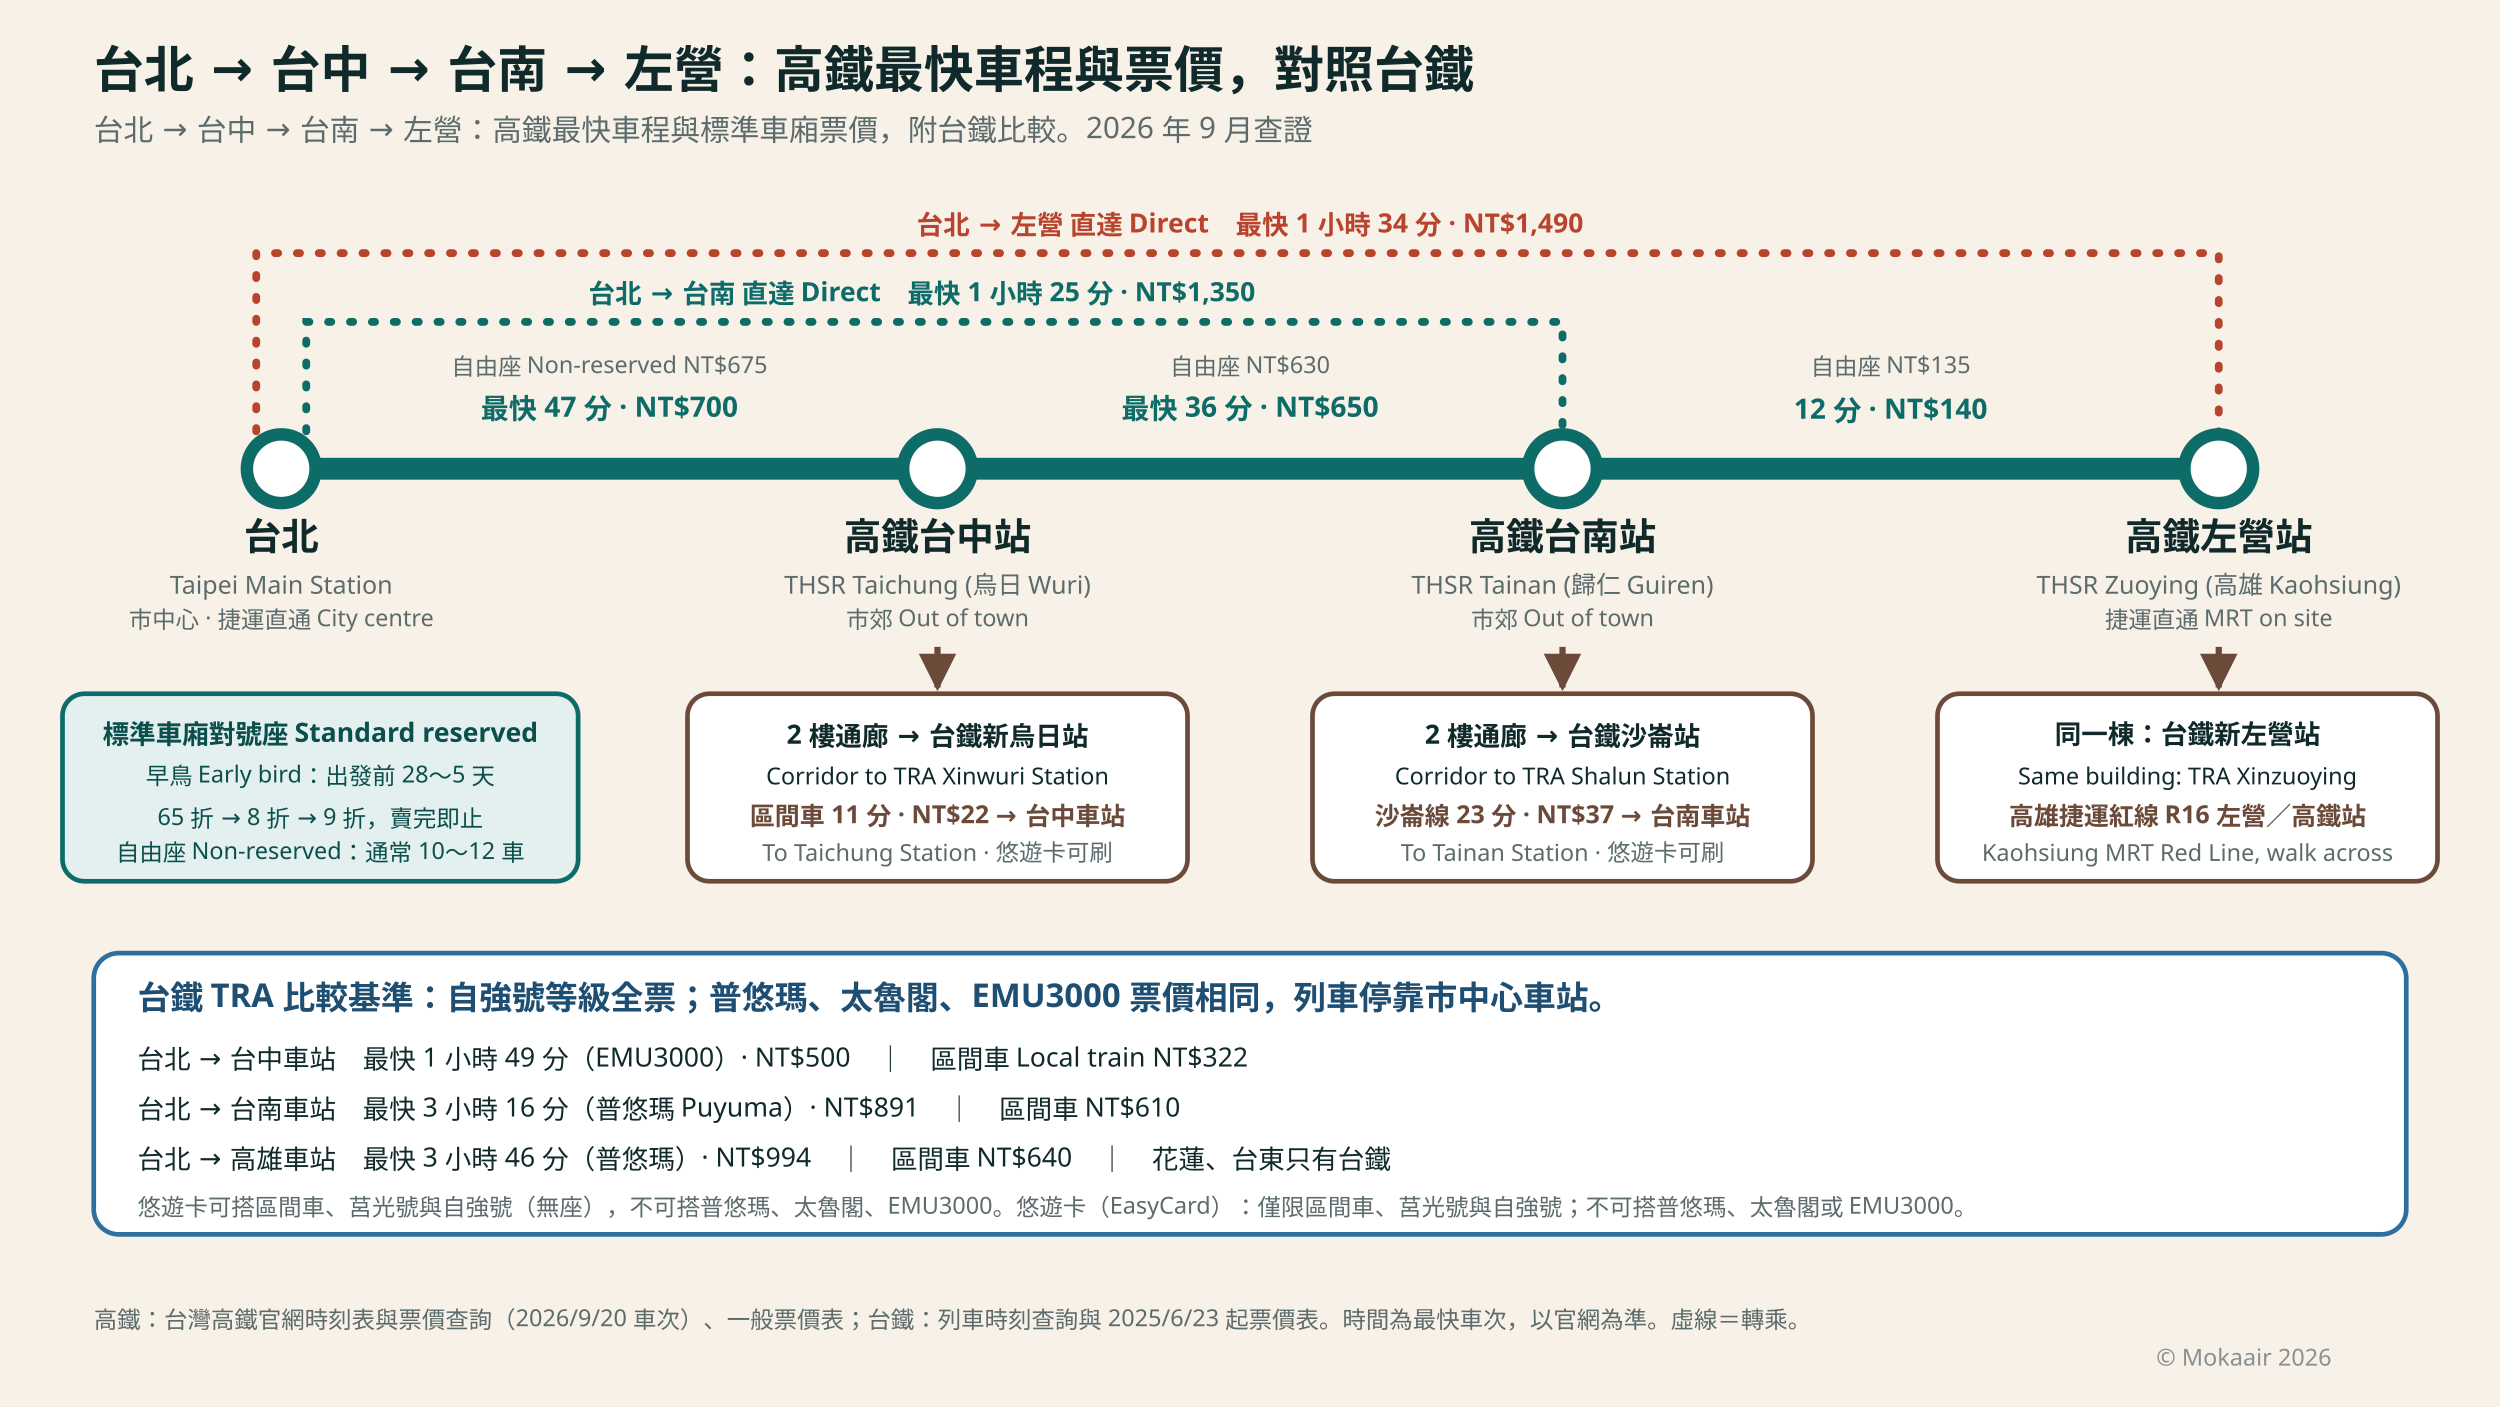
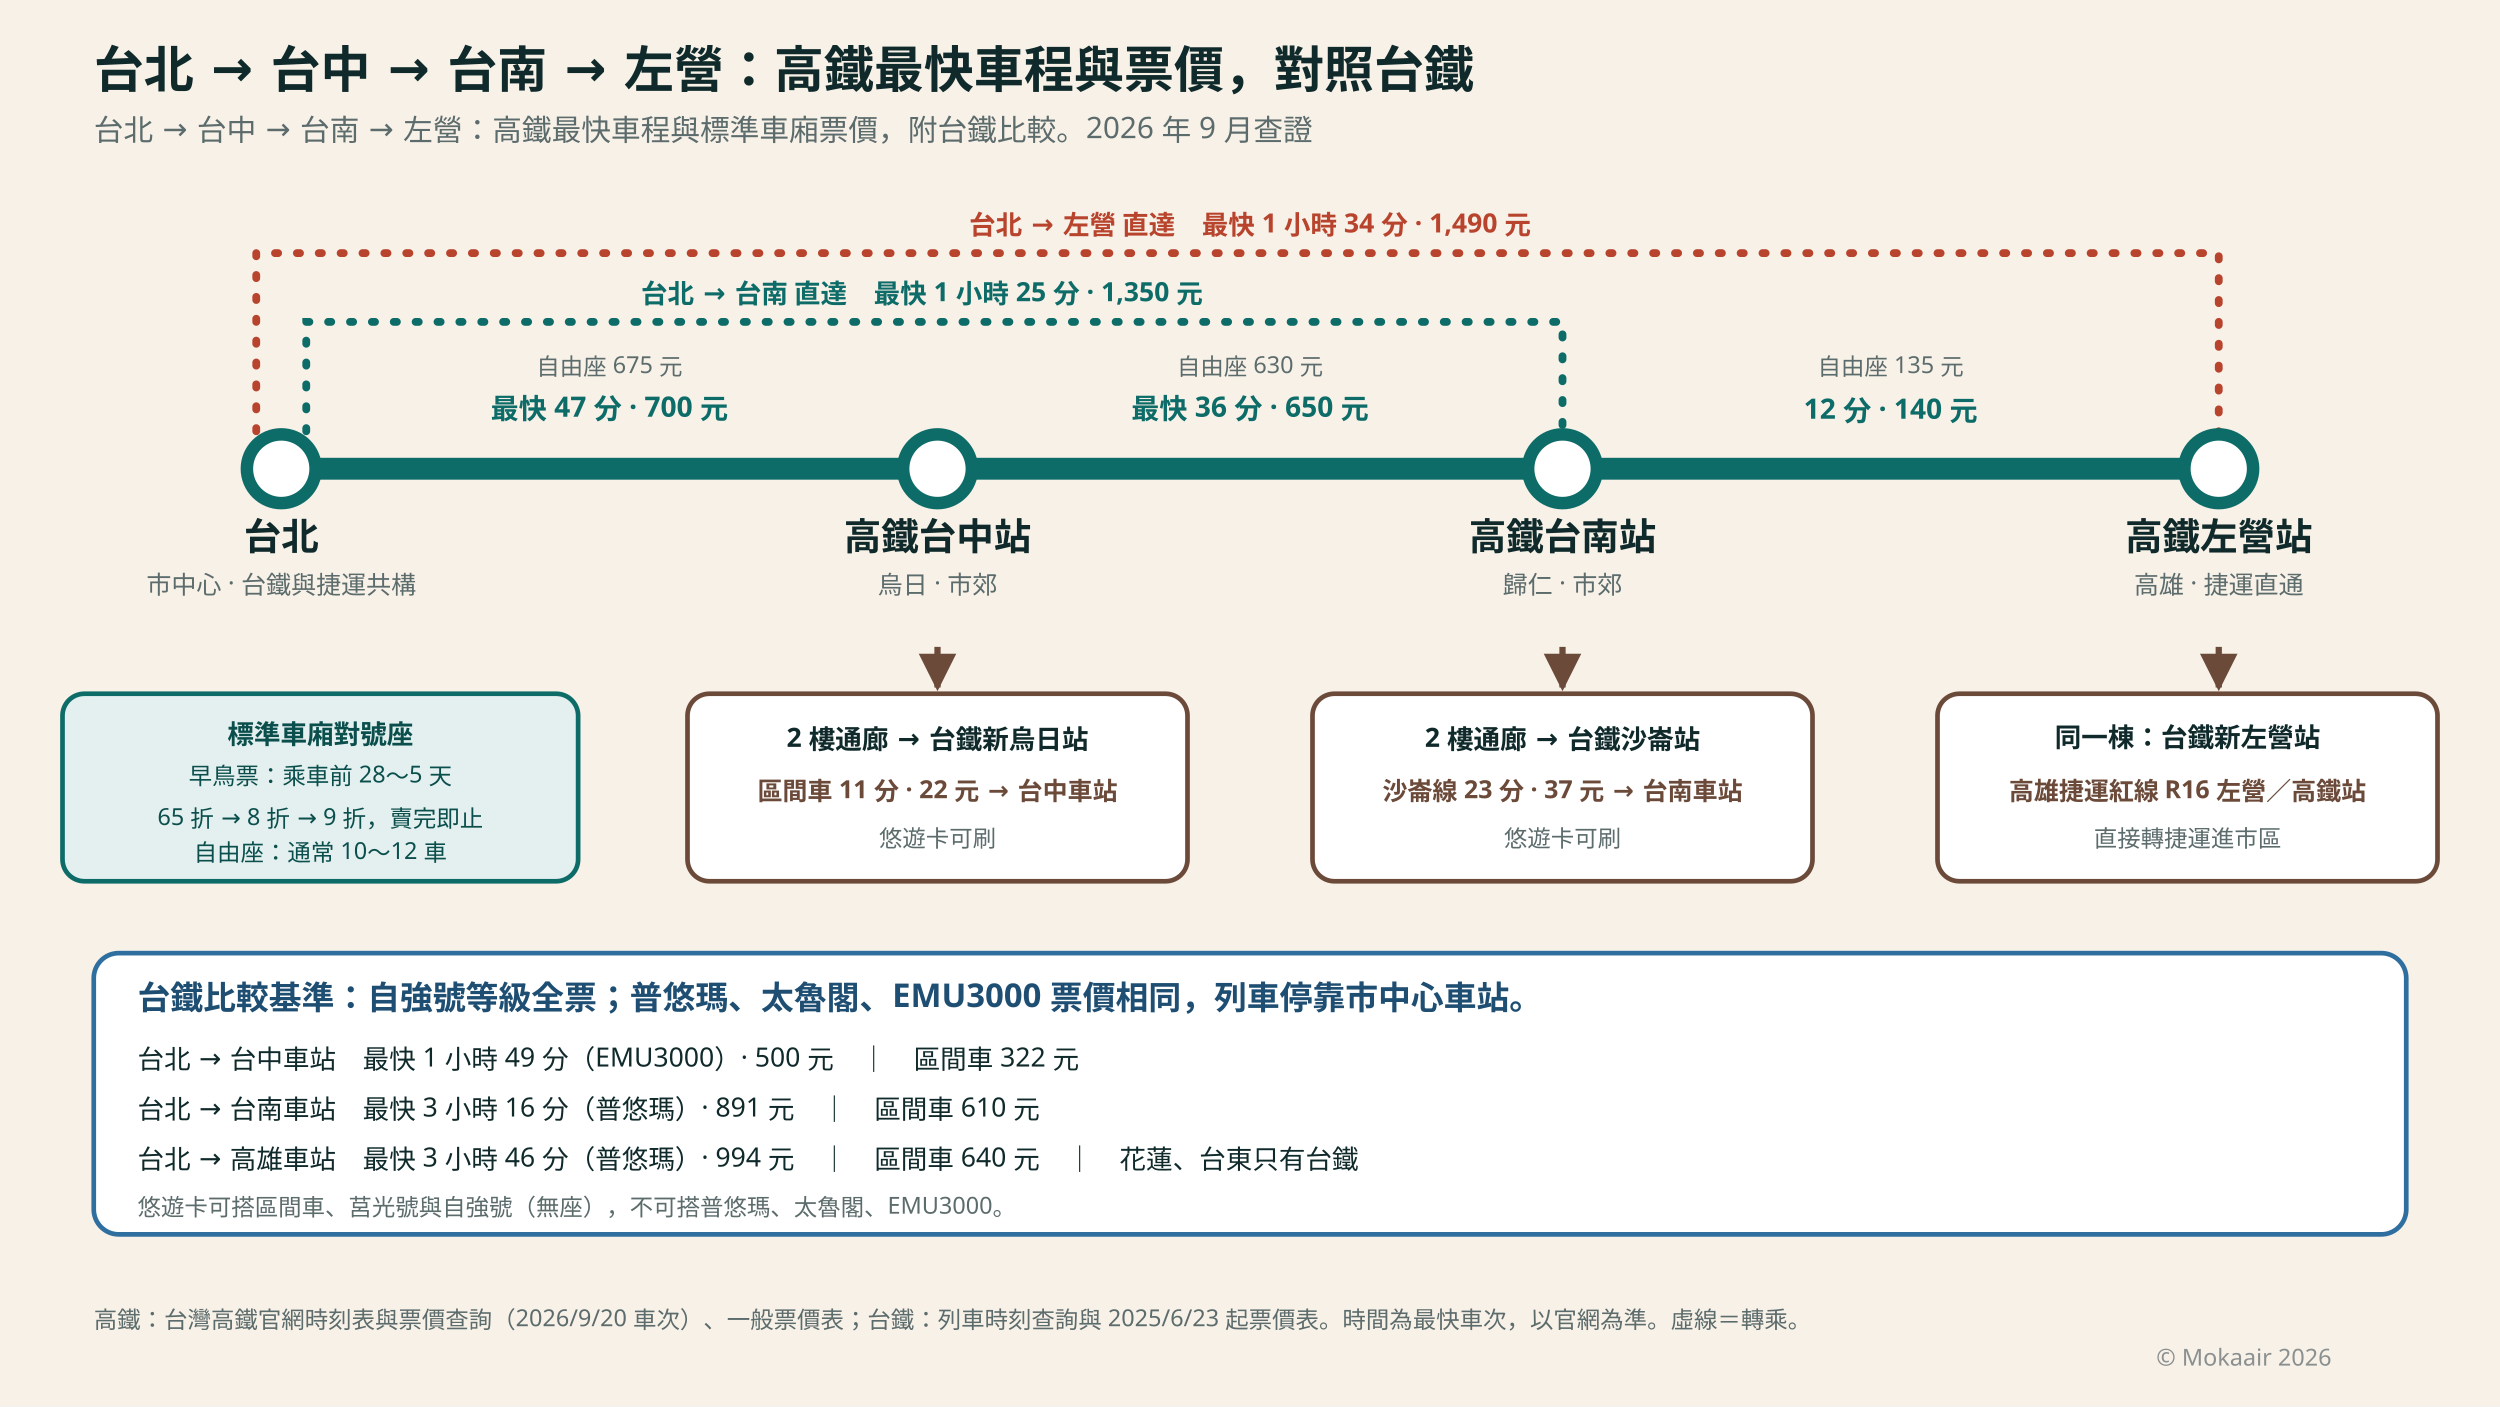
<svg xmlns="http://www.w3.org/2000/svg" viewBox="0 0 1600 900" width="1600" height="900" role="img" aria-labelledby="title desc" font-family="'Noto Sans TC','Noto Sans JP','Noto Sans KR','PingFang TC','Microsoft JhengHei','Hiragino Sans',system-ui,sans-serif">
  <rect width="1600" height="900" fill="#F7F1E8" />
  <defs>
    <marker id="arrow" viewBox="0 0 10 10" refX="9" refY="5" markerWidth="6" markerHeight="6" orient="auto">
      <path d="M 0 0 L 10 5 L 0 10 z" fill="#6B4A3A" />
    </marker>
  </defs>
  <text x="60" y="56" font-size="32" font-weight="700" fill="#102A2B">台北 → 台中 → 台南 → 左營：高鐵最快車程與票價，對照台鐵</text>
  <text x="60" y="90" font-size="19" fill="#5C6B6B">台北 → 台中 → 台南 → 左營：高鐵最快車程與標準車廂票價，附台鐵比較。2026 年 9 月查證</text>
  <line x1="180" y1="300" x2="1420" y2="300" stroke="#0D6B68" stroke-width="14" stroke-linecap="round" />
  <path d="M 196 276 L 196 206 L 1000 206 L 1000 276" fill="none" stroke="#0D6B68" stroke-width="5" stroke-dasharray="2 12" stroke-linecap="round" />
  <path d="M 164 276 L 164 162 L 1420 162 L 1420 276" fill="none" stroke="#B8442D" stroke-width="5" stroke-dasharray="2 12" stroke-linecap="round" />
-   <text x="590" y="194" font-size="17" font-weight="700" fill="#0D6B68" text-anchor="middle">台北 → 台南 直達 Direct　最快 1 小時 25 分 · NT$1,350</text>
-   <text x="800" y="150" font-size="17" font-weight="700" fill="#B8442D" text-anchor="middle">台北 → 左營 直達 Direct　最快 1 小時 34 分 · NT$1,490</text>
+   <text x="590" y="194" font-size="17" font-weight="700" fill="#0D6B68" text-anchor="middle">台北 → 台南 直達　最快 1 小時 25 分 · 1,350 元</text>
+   <text x="800" y="150" font-size="17" font-weight="700" fill="#B8442D" text-anchor="middle">台北 → 左營 直達　最快 1 小時 34 分 · 1,490 元</text>
  <g>
    <circle cx="180" cy="300" r="22" fill="#FFFFFF" stroke="#0D6B68" stroke-width="8" />
    <text x="180" y="352" font-size="24" font-weight="700" fill="#102A2B" text-anchor="middle">台北</text>
-     <text x="180" y="380" font-size="16" fill="#5C6B6B" text-anchor="middle">Taipei Main Station</text>
-     <text x="180" y="402" font-size="15" fill="#5C6B6B" text-anchor="middle">市中心 · 捷運直通 City centre</text>
+     <text x="180" y="380" font-size="16" fill="#5C6B6B" text-anchor="middle">市中心 · 台鐵與捷運共構</text>
    <circle cx="600" cy="300" r="22" fill="#FFFFFF" stroke="#0D6B68" stroke-width="8" />
    <text x="600" y="352" font-size="24" font-weight="700" fill="#102A2B" text-anchor="middle">高鐵台中站</text>
-     <text x="600" y="380" font-size="16" fill="#5C6B6B" text-anchor="middle">THSR Taichung (烏日 Wuri)</text>
-     <text x="600" y="402" font-size="15" fill="#5C6B6B" text-anchor="middle">市郊 Out of town</text>
+     <text x="600" y="380" font-size="16" fill="#5C6B6B" text-anchor="middle">烏日 · 市郊</text>
    <circle cx="1000" cy="300" r="22" fill="#FFFFFF" stroke="#0D6B68" stroke-width="8" />
    <text x="1000" y="352" font-size="24" font-weight="700" fill="#102A2B" text-anchor="middle">高鐵台南站</text>
-     <text x="1000" y="380" font-size="16" fill="#5C6B6B" text-anchor="middle">THSR Tainan (歸仁 Guiren)</text>
-     <text x="1000" y="402" font-size="15" fill="#5C6B6B" text-anchor="middle">市郊 Out of town</text>
+     <text x="1000" y="380" font-size="16" fill="#5C6B6B" text-anchor="middle">歸仁 · 市郊</text>
    <circle cx="1420" cy="300" r="22" fill="#FFFFFF" stroke="#0D6B68" stroke-width="8" />
    <text x="1420" y="352" font-size="24" font-weight="700" fill="#102A2B" text-anchor="middle">高鐵左營站</text>
-     <text x="1420" y="380" font-size="16" fill="#5C6B6B" text-anchor="middle">THSR Zuoying (高雄 Kaohsiung)</text>
-     <text x="1420" y="402" font-size="15" fill="#5C6B6B" text-anchor="middle">捷運直通 MRT on site</text>
+     <text x="1420" y="380" font-size="16" fill="#5C6B6B" text-anchor="middle">高雄 · 捷運直通</text>
  </g>
  <g font-size="18" font-weight="700" fill="#0D6B68" text-anchor="middle">
-     <text x="390" y="268">最快 47 分 · NT$700</text>
-     <text x="800" y="268">最快 36 分 · NT$650</text>
-     <text x="1210" y="268">12 分 · NT$140</text>
+     <text x="390" y="268">最快 47 分 · 700 元</text>
+     <text x="800" y="268">最快 36 分 · 650 元</text>
+     <text x="1210" y="268">12 分 · 140 元</text>
  </g>
  <g font-size="15" fill="#5C6B6B" text-anchor="middle">
-     <text x="390" y="240">自由座 Non-reserved NT$675</text>
-     <text x="800" y="240">自由座 NT$630</text>
-     <text x="1210" y="240">自由座 NT$135</text>
+     <text x="390" y="240">自由座 675 元</text>
+     <text x="800" y="240">自由座 630 元</text>
+     <text x="1210" y="240">自由座 135 元</text>
  </g>
  <path d="M 600 414 L 600 440" stroke="#6B4A3A" stroke-width="4" stroke-dasharray="10 8" marker-end="url(#arrow)" />
  <rect x="440" y="444" width="320" height="120" rx="14" fill="#FFFFFF" stroke="#6B4A3A" stroke-width="3" />
-   <text x="600" y="476" font-size="17" font-weight="700" fill="#102A2B" text-anchor="middle">2 樓通廊 → 台鐵新烏日站</text>
-   <text x="600" y="502" font-size="15" fill="#102A2B" text-anchor="middle">Corridor to TRA Xinwuri Station</text>
-   <text x="600" y="528" font-size="16" font-weight="700" fill="#6B4A3A" text-anchor="middle">區間車 11 分 · NT$22 → 台中車站</text>
-   <text x="600" y="551" font-size="15" fill="#5C6B6B" text-anchor="middle">To Taichung Station · 悠遊卡可刷</text>
+   <text x="600" y="478" font-size="17" font-weight="700" fill="#102A2B" text-anchor="middle">2 樓通廊 → 台鐵新烏日站</text>
+   <text x="600" y="512" font-size="16" font-weight="700" fill="#6B4A3A" text-anchor="middle">區間車 11 分 · 22 元 → 台中車站</text>
+   <text x="600" y="542" font-size="15" fill="#5C6B6B" text-anchor="middle">悠遊卡可刷</text>
  <path d="M 1000 414 L 1000 440" stroke="#6B4A3A" stroke-width="4" stroke-dasharray="10 8" marker-end="url(#arrow)" />
  <rect x="840" y="444" width="320" height="120" rx="14" fill="#FFFFFF" stroke="#6B4A3A" stroke-width="3" />
-   <text x="1000" y="476" font-size="17" font-weight="700" fill="#102A2B" text-anchor="middle">2 樓通廊 → 台鐵沙崙站</text>
-   <text x="1000" y="502" font-size="15" fill="#102A2B" text-anchor="middle">Corridor to TRA Shalun Station</text>
-   <text x="1000" y="528" font-size="16" font-weight="700" fill="#6B4A3A" text-anchor="middle">沙崙線 23 分 · NT$37 → 台南車站</text>
-   <text x="1000" y="551" font-size="15" fill="#5C6B6B" text-anchor="middle">To Tainan Station · 悠遊卡可刷</text>
+   <text x="1000" y="478" font-size="17" font-weight="700" fill="#102A2B" text-anchor="middle">2 樓通廊 → 台鐵沙崙站</text>
+   <text x="1000" y="512" font-size="16" font-weight="700" fill="#6B4A3A" text-anchor="middle">沙崙線 23 分 · 37 元 → 台南車站</text>
+   <text x="1000" y="542" font-size="15" fill="#5C6B6B" text-anchor="middle">悠遊卡可刷</text>
  <path d="M 1420 414 L 1420 440" stroke="#6B4A3A" stroke-width="4" stroke-dasharray="10 8" marker-end="url(#arrow)" />
  <rect x="1240" y="444" width="320" height="120" rx="14" fill="#FFFFFF" stroke="#6B4A3A" stroke-width="3" />
-   <text x="1400" y="476" font-size="17" font-weight="700" fill="#102A2B" text-anchor="middle">同一棟：台鐵新左營站</text>
-   <text x="1400" y="502" font-size="15" fill="#102A2B" text-anchor="middle">Same building: TRA Xinzuoying</text>
-   <text x="1400" y="528" font-size="16" font-weight="700" fill="#6B4A3A" text-anchor="middle">高雄捷運紅線 R16 左營／高鐵站</text>
-   <text x="1400" y="551" font-size="15" fill="#5C6B6B" text-anchor="middle">Kaohsiung MRT Red Line, walk across</text>
+   <text x="1400" y="478" font-size="17" font-weight="700" fill="#102A2B" text-anchor="middle">同一棟：台鐵新左營站</text>
+   <text x="1400" y="512" font-size="16" font-weight="700" fill="#6B4A3A" text-anchor="middle">高雄捷運紅線 R16 左營／高鐵站</text>
+   <text x="1400" y="542" font-size="15" fill="#5C6B6B" text-anchor="middle">直接轉捷運進市區</text>
  <rect x="40" y="444" width="330" height="120" rx="14" fill="#E3F0EF" stroke="#0D6B68" stroke-width="3" />
-   <text x="205" y="476" font-size="17" font-weight="700" fill="#0B4F4D" text-anchor="middle">標準車廂對號座 Standard reserved</text>
-   <text x="205" y="502" font-size="15" fill="#0B4F4D" text-anchor="middle">早鳥 Early bird：出發前 28～5 天</text>
+   <text x="205" y="476" font-size="17" font-weight="700" fill="#0B4F4D" text-anchor="middle">標準車廂對號座</text>
+   <text x="205" y="502" font-size="15" fill="#0B4F4D" text-anchor="middle">早鳥票：乘車前 28～5 天</text>
  <text x="205" y="528" font-size="15" fill="#0B4F4D" text-anchor="middle">65 折 → 8 折 → 9 折，賣完即止</text>
-   <text x="205" y="551" font-size="15" fill="#0B4F4D" text-anchor="middle">自由座 Non-reserved：通常 10～12 車</text>
+   <text x="205" y="551" font-size="15" fill="#0B4F4D" text-anchor="middle">自由座：通常 10～12 車</text>
  <rect x="60" y="610" width="1480" height="180" rx="16" fill="#FFFFFF" stroke="#2F6F9F" stroke-width="3" />
-   <text x="88" y="646" font-size="21" font-weight="700" fill="#1F4E73">台鐵 TRA 比較基準：自強號等級全票；普悠瑪、太魯閣、EMU3000 票價相同，列車停靠市中心車站。</text>
-   <text x="88" y="684" font-size="17" fill="#102A2B">台北 → 台中車站　最快 1 小時 49 分（EMU3000）· NT$500　｜　區間車 Local train NT$322</text>
-   <text x="88" y="716" font-size="17" fill="#102A2B">台北 → 台南車站　最快 3 小時 16 分（普悠瑪 Puyuma）· NT$891　｜　區間車 NT$610</text>
-   <text x="88" y="748" font-size="17" fill="#102A2B">台北 → 高雄車站　最快 3 小時 46 分（普悠瑪）· NT$994　｜　區間車 NT$640　｜　花蓮、台東只有台鐵</text>
-   <text x="88" y="778" font-size="15" fill="#5C6B6B">悠遊卡可搭區間車、莒光號與自強號（無座），不可搭普悠瑪、太魯閣、EMU3000。悠遊卡（EasyCard）：僅限區間車、莒光號與自強號；不可搭普悠瑪、太魯閣或 EMU3000。</text>
+   <text x="88" y="646" font-size="21" font-weight="700" fill="#1F4E73">台鐵比較基準：自強號等級全票；普悠瑪、太魯閣、EMU3000 票價相同，列車停靠市中心車站。</text>
+   <text x="88" y="684" font-size="17" fill="#102A2B">台北 → 台中車站　最快 1 小時 49 分（EMU3000）· 500 元　｜　區間車 322 元</text>
+   <text x="88" y="716" font-size="17" fill="#102A2B">台北 → 台南車站　最快 3 小時 16 分（普悠瑪）· 891 元　｜　區間車 610 元</text>
+   <text x="88" y="748" font-size="17" fill="#102A2B">台北 → 高雄車站　最快 3 小時 46 分（普悠瑪）· 994 元　｜　區間車 640 元　｜　花蓮、台東只有台鐵</text>
+   <text x="88" y="778" font-size="15" fill="#5C6B6B">悠遊卡可搭區間車、莒光號與自強號（無座），不可搭普悠瑪、太魯閣、EMU3000。</text>
  <text x="60" y="850" font-size="15" fill="#5C6B6B">高鐵：台灣高鐵官網時刻表與票價查詢（2026/9/20 車次）、一般票價表；台鐵：列車時刻查詢與 2025/6/23 起票價表。時間為最快車次，以官網為準。虛線＝轉乘。</text>
  <text x="1380" y="874" font-size="15" fill="#8A8F8F">© Mokaair 2026</text>
</svg>
